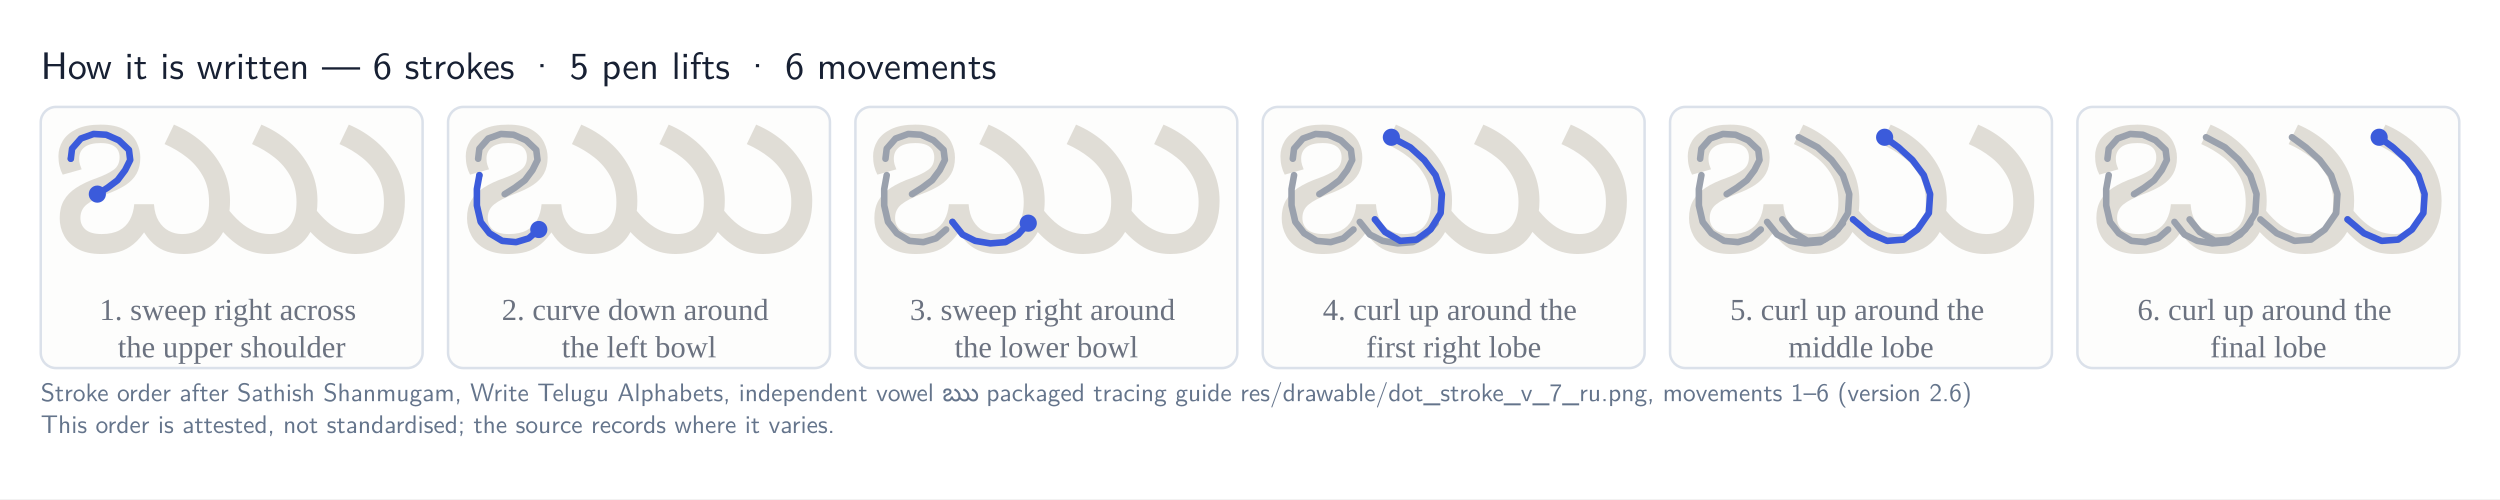
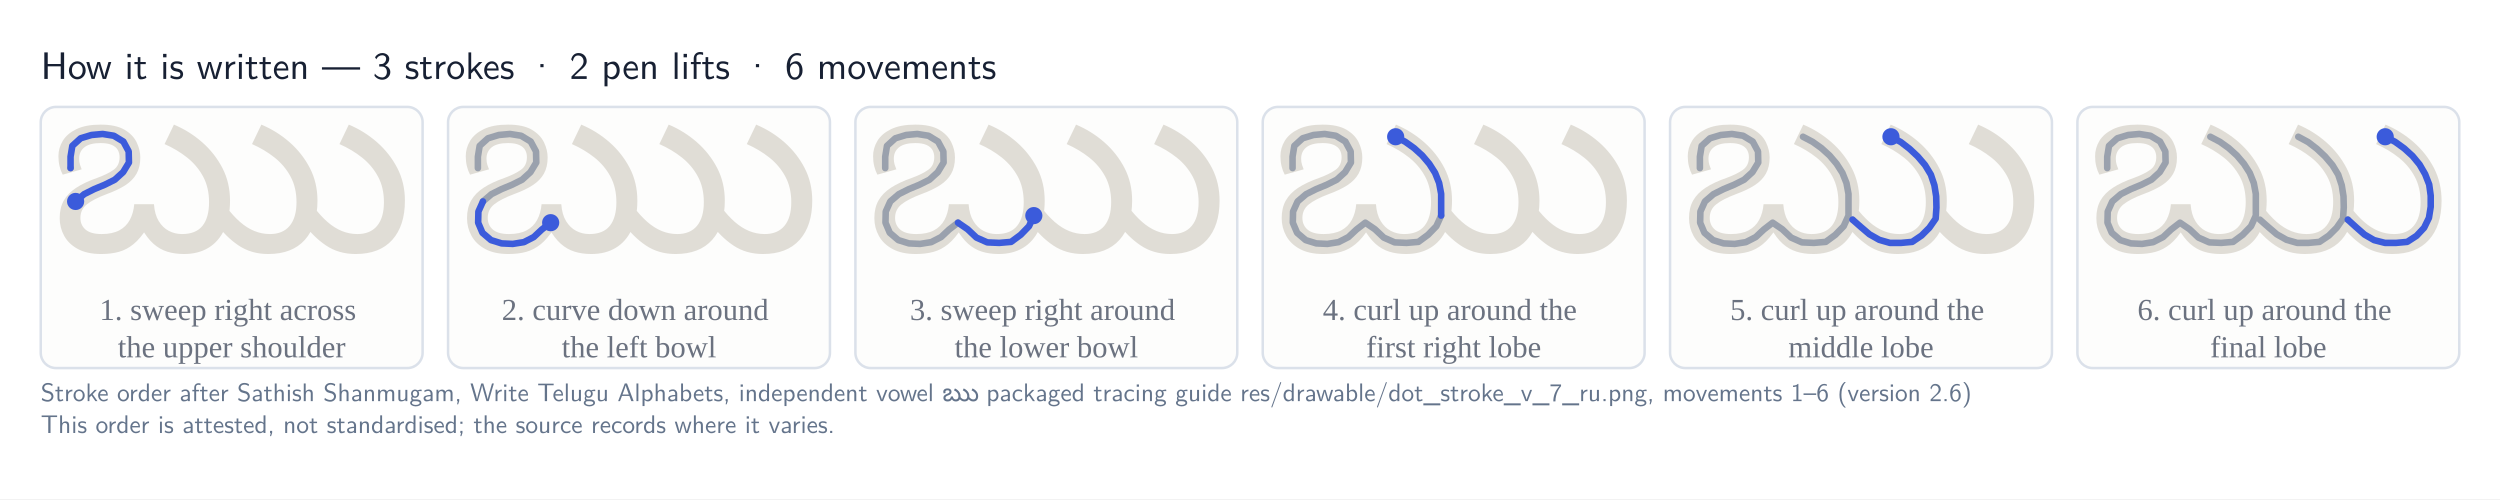
- <svg xmlns="http://www.w3.org/2000/svg" width="982" height="196.07" viewBox="0 0 982 196.07" role="img" aria-label="How to write ఋ: 6 strokes · 5 pen lifts · 6 movements">
+ <svg xmlns="http://www.w3.org/2000/svg" width="982" height="196.07" viewBox="0 0 982 196.07" role="img" aria-label="How to write ఋ: 3 strokes · 2 pen lifts · 6 movements">
  <rect x="0" y="0" width="982" height="196.07" fill="#ffffff" />
-   <text x="16" y="31" font-family="Latin Modern Sans, sans-serif" font-size="15" fill="#172033">How it is written — 6 strokes · 5 pen lifts · 6 movements</text>
+   <text x="16" y="31" font-family="Latin Modern Sans, sans-serif" font-size="15" fill="#172033">How it is written — 3 strokes · 2 pen lifts · 6 movements</text>
  <rect x="16" y="42" width="150" height="102.57" rx="6" fill="#fdfdfc" stroke="#dbe1ea" stroke-width="1" />
  <svg x="16" y="42" width="150" height="102.57" viewBox="-34 -570 1511 1033.2" preserveAspectRatio="xMidYMid meet" overflow="hidden">
    <g transform="scale(1,-1)">
      <path class="ductus__glyph" d="M533 -12Q496 -12 466 -2.5Q436 7 411.5 29Q387 51 365 90L386 90Q360 49 333 27Q306 5 275 -3.5Q244 -12 205 -12Q150 -12 113.5 7.5Q77 27 59 59.5Q41 92 41 130Q41 171 57.5 200Q74 229 107 250.5Q140 272 189 289Q230 304 254 321Q278 338 278 371Q278 387 271 399.5Q264 412 247.5 419.5Q231 427 203 427Q160 427 139 410.5Q118 394 118 365Q118 352 121.5 341Q125 330 128 323L53 302Q45 317 40.5 335.5Q36 354 36 375Q36 407 53 435.5Q70 464 107 482Q144 500 203 500Q263 500 297 480Q331 460 345.5 430Q360 400 360 370Q360 332 345 305.5Q330 279 300.5 260Q271 241 227 225Q174 205 148.5 184.5Q123 164 123 131Q123 102 143.5 84.5Q164 67 207 67Q249 67 276.5 81.5Q304 96 318.5 123Q333 150 336 185L414 185Q417 144 433 118Q449 92 473 79.5Q497 67 525 67Q580 67 606 99.5Q632 132 632 193Q632 251 608.5 294.5Q585 338 545.5 369.5Q506 401 456 423L493 500Q555 474 605 430Q655 386 685 328Q715 270 715 199Q715 132 692.5 84.5Q670 37 629.5 12.5Q589 -12 533 -12ZM866 -12Q799 -12 748.5 22Q698 56 659 111L699 176Q727 139 754.5 115Q782 91 811.5 79Q841 67 873 67Q924 67 951 99.5Q978 132 978 193Q978 251 954.5 294.5Q931 338 891.5 369.5Q852 401 802 423L839 500Q901 474 951 430Q1001 386 1031 328Q1061 270 1061 199Q1061 100 1011 44Q961 -12 866 -12ZM1212 -12Q1145 -12 1094.5 22Q1044 56 1005 111L1045 176Q1073 139 1100.5 115Q1128 91 1157.5 79Q1187 67 1219 67Q1270 67 1297 99.5Q1324 132 1324 193Q1324 251 1300.5 294.5Q1277 338 1237.5 369.5Q1198 401 1148 423L1185 500Q1247 474 1297 430Q1347 386 1377 328Q1407 270 1407 199Q1407 100 1357 44Q1307 -12 1212 -12Z" fill="#e0ddd6" fill-rule="nonzero" />
-       <path class="ductus__done" d="M85 365 L85 365" fill="none" stroke="#9aa1ad" stroke-width="26" stroke-linecap="round" stroke-linejoin="round" />
-       <path class="ductus__pen" d="M85 365 L90 405 L125 445 L175 463 L225 460 L275 438 L315 400 L320 360 L300 320 L270 280 L230 250 L190 225" fill="none" stroke="#3b5bdb" stroke-width="26" stroke-linecap="round" stroke-linejoin="round" />
-       <circle class="ductus__tip" cx="190" cy="225" r="34" fill="#3b5bdb" />
+       <path class="ductus__done" d="M84 328 L84 328" fill="none" stroke="#9aa1ad" stroke-width="26" stroke-linecap="round" stroke-linejoin="round" />
+       <path class="ductus__pen" d="M84 328 L84 373 L91 416 L124 446 L167 459 L211 463 L255 456 L293 433 L314 394 L315 350 L292 312 L259 282 L219 262 L178 245 L138 225 L104 196" fill="none" stroke="#3b5bdb" stroke-width="26" stroke-linecap="round" stroke-linejoin="round" />
+       <circle class="ductus__tip" cx="104" cy="196" r="34" fill="#3b5bdb" />
    </g>
    <text class="ductus__caption" x="721.5" y="273.1" text-anchor="middle" font-size="121.1" fill="#6b7280">
      <tspan x="721.5" y="273.1">1. sweep right across</tspan>
      <tspan x="721.5" y="420.8">the upper shoulder</tspan>
    </text>
  </svg>
  <rect x="176" y="42" width="150" height="102.57" rx="6" fill="#fdfdfc" stroke="#dbe1ea" stroke-width="1" />
  <svg x="176" y="42" width="150" height="102.57" viewBox="-34 -570 1511 1033.2" preserveAspectRatio="xMidYMid meet" overflow="hidden">
    <g transform="scale(1,-1)">
      <path class="ductus__glyph" d="M533 -12Q496 -12 466 -2.5Q436 7 411.5 29Q387 51 365 90L386 90Q360 49 333 27Q306 5 275 -3.5Q244 -12 205 -12Q150 -12 113.5 7.5Q77 27 59 59.5Q41 92 41 130Q41 171 57.5 200Q74 229 107 250.5Q140 272 189 289Q230 304 254 321Q278 338 278 371Q278 387 271 399.5Q264 412 247.5 419.5Q231 427 203 427Q160 427 139 410.5Q118 394 118 365Q118 352 121.5 341Q125 330 128 323L53 302Q45 317 40.5 335.5Q36 354 36 375Q36 407 53 435.5Q70 464 107 482Q144 500 203 500Q263 500 297 480Q331 460 345.5 430Q360 400 360 370Q360 332 345 305.5Q330 279 300.5 260Q271 241 227 225Q174 205 148.5 184.5Q123 164 123 131Q123 102 143.5 84.5Q164 67 207 67Q249 67 276.5 81.5Q304 96 318.5 123Q333 150 336 185L414 185Q417 144 433 118Q449 92 473 79.5Q497 67 525 67Q580 67 606 99.5Q632 132 632 193Q632 251 608.5 294.5Q585 338 545.5 369.5Q506 401 456 423L493 500Q555 474 605 430Q655 386 685 328Q715 270 715 199Q715 132 692.5 84.5Q670 37 629.5 12.5Q589 -12 533 -12ZM866 -12Q799 -12 748.5 22Q698 56 659 111L699 176Q727 139 754.5 115Q782 91 811.5 79Q841 67 873 67Q924 67 951 99.5Q978 132 978 193Q978 251 954.5 294.5Q931 338 891.5 369.5Q852 401 802 423L839 500Q901 474 951 430Q1001 386 1031 328Q1061 270 1061 199Q1061 100 1011 44Q961 -12 866 -12ZM1212 -12Q1145 -12 1094.5 22Q1044 56 1005 111L1045 176Q1073 139 1100.5 115Q1128 91 1157.5 79Q1187 67 1219 67Q1270 67 1297 99.5Q1324 132 1324 193Q1324 251 1300.5 294.5Q1277 338 1237.5 369.5Q1198 401 1148 423L1185 500Q1247 474 1297 430Q1347 386 1377 328Q1407 270 1407 199Q1407 100 1357 44Q1307 -12 1212 -12Z" fill="#e0ddd6" fill-rule="nonzero" />
-       <path class="ductus__done" d="M85 365 L90 405 L125 445 L175 463 L225 460 L275 438 L315 400 L320 360 L300 320 L270 280 L230 250 L190 225" fill="none" stroke="#9aa1ad" stroke-width="26" stroke-linecap="round" stroke-linejoin="round" />
-       <path class="ductus__done" d="M90 300 L90 300" fill="none" stroke="#9aa1ad" stroke-width="26" stroke-linecap="round" stroke-linejoin="round" />
-       <path class="ductus__pen" d="M90 300 L80 245 L80 180 L95 115 L130 70 L180 40 L235 35 L285 50 L325 85" fill="none" stroke="#3b5bdb" stroke-width="26" stroke-linecap="round" stroke-linejoin="round" />
-       <circle class="ductus__tip" cx="325" cy="85" r="34" fill="#3b5bdb" />
+       <path class="ductus__done" d="M84 328 L84 373 L91 416 L124 446 L167 459 L211 463 L255 456 L293 433 L314 394 L315 350 L292 312 L259 282 L219 262 L178 245 L138 225 L104 196 L104 196" fill="none" stroke="#9aa1ad" stroke-width="26" stroke-linecap="round" stroke-linejoin="round" />
+       <path class="ductus__pen" d="M104 196 L86 156 L85 112 L102 72 L136 43 L178 30 L222 28 L266 35 L305 55 L337 85 L372 112" fill="none" stroke="#3b5bdb" stroke-width="26" stroke-linecap="round" stroke-linejoin="round" />
+       <circle class="ductus__tip" cx="372" cy="112" r="34" fill="#3b5bdb" />
    </g>
    <text class="ductus__caption" x="721.5" y="273.1" text-anchor="middle" font-size="121.1" fill="#6b7280">
      <tspan x="721.5" y="273.1">2. curve down around</tspan>
      <tspan x="721.5" y="420.8">the left bowl</tspan>
    </text>
  </svg>
  <rect x="336" y="42" width="150" height="102.57" rx="6" fill="#fdfdfc" stroke="#dbe1ea" stroke-width="1" />
  <svg x="336" y="42" width="150" height="102.57" viewBox="-34 -570 1511 1033.2" preserveAspectRatio="xMidYMid meet" overflow="hidden">
    <g transform="scale(1,-1)">
      <path class="ductus__glyph" d="M533 -12Q496 -12 466 -2.5Q436 7 411.5 29Q387 51 365 90L386 90Q360 49 333 27Q306 5 275 -3.5Q244 -12 205 -12Q150 -12 113.5 7.5Q77 27 59 59.5Q41 92 41 130Q41 171 57.5 200Q74 229 107 250.5Q140 272 189 289Q230 304 254 321Q278 338 278 371Q278 387 271 399.5Q264 412 247.5 419.5Q231 427 203 427Q160 427 139 410.5Q118 394 118 365Q118 352 121.5 341Q125 330 128 323L53 302Q45 317 40.5 335.5Q36 354 36 375Q36 407 53 435.5Q70 464 107 482Q144 500 203 500Q263 500 297 480Q331 460 345.5 430Q360 400 360 370Q360 332 345 305.5Q330 279 300.5 260Q271 241 227 225Q174 205 148.5 184.5Q123 164 123 131Q123 102 143.5 84.5Q164 67 207 67Q249 67 276.5 81.5Q304 96 318.5 123Q333 150 336 185L414 185Q417 144 433 118Q449 92 473 79.5Q497 67 525 67Q580 67 606 99.5Q632 132 632 193Q632 251 608.5 294.5Q585 338 545.5 369.5Q506 401 456 423L493 500Q555 474 605 430Q655 386 685 328Q715 270 715 199Q715 132 692.5 84.5Q670 37 629.5 12.5Q589 -12 533 -12ZM866 -12Q799 -12 748.5 22Q698 56 659 111L699 176Q727 139 754.5 115Q782 91 811.5 79Q841 67 873 67Q924 67 951 99.5Q978 132 978 193Q978 251 954.5 294.5Q931 338 891.5 369.5Q852 401 802 423L839 500Q901 474 951 430Q1001 386 1031 328Q1061 270 1061 199Q1061 100 1011 44Q961 -12 866 -12ZM1212 -12Q1145 -12 1094.5 22Q1044 56 1005 111L1045 176Q1073 139 1100.5 115Q1128 91 1157.5 79Q1187 67 1219 67Q1270 67 1297 99.5Q1324 132 1324 193Q1324 251 1300.5 294.5Q1277 338 1237.5 369.5Q1198 401 1148 423L1185 500Q1247 474 1297 430Q1347 386 1377 328Q1407 270 1407 199Q1407 100 1357 44Q1307 -12 1212 -12Z" fill="#e0ddd6" fill-rule="nonzero" />
-       <path class="ductus__done" d="M85 365 L90 405 L125 445 L175 463 L225 460 L275 438 L315 400 L320 360 L300 320 L270 280 L230 250 L190 225" fill="none" stroke="#9aa1ad" stroke-width="26" stroke-linecap="round" stroke-linejoin="round" />
-       <path class="ductus__done" d="M90 300 L80 245 L80 180 L95 115 L130 70 L180 40 L235 35 L285 50 L325 85" fill="none" stroke="#9aa1ad" stroke-width="26" stroke-linecap="round" stroke-linejoin="round" />
-       <path class="ductus__done" d="M350 115 L350 115" fill="none" stroke="#9aa1ad" stroke-width="26" stroke-linecap="round" stroke-linejoin="round" />
-       <path class="ductus__pen" d="M350 115 L390 65 L440 40 L500 30 L560 35 L610 65 L650 110" fill="none" stroke="#3b5bdb" stroke-width="26" stroke-linecap="round" stroke-linejoin="round" />
-       <circle class="ductus__tip" cx="650" cy="110" r="34" fill="#3b5bdb" />
+       <path class="ductus__done" d="M84 328 L84 373 L91 416 L124 446 L167 459 L211 463 L255 456 L293 433 L314 394 L315 350 L292 312 L259 282 L219 262 L178 245 L138 225 L104 196 L86 156 L85 112 L102 72 L136 43 L178 30 L222 28 L266 35 L305 55 L337 85 L372 112 L372 112" fill="none" stroke="#9aa1ad" stroke-width="26" stroke-linecap="round" stroke-linejoin="round" />
+       <path class="ductus__pen" d="M372 112 L410 86 L445 53 L488 34 L535 32 L582 36 L620 64 L653 98 L672 140" fill="none" stroke="#3b5bdb" stroke-width="26" stroke-linecap="round" stroke-linejoin="round" />
+       <circle class="ductus__tip" cx="672" cy="140" r="34" fill="#3b5bdb" />
    </g>
    <text class="ductus__caption" x="721.5" y="273.1" text-anchor="middle" font-size="121.1" fill="#6b7280">
      <tspan x="721.5" y="273.1">3. sweep right around</tspan>
      <tspan x="721.5" y="420.8">the lower bowl</tspan>
    </text>
  </svg>
  <rect x="496" y="42" width="150" height="102.57" rx="6" fill="#fdfdfc" stroke="#dbe1ea" stroke-width="1" />
  <svg x="496" y="42" width="150" height="102.57" viewBox="-34 -570 1511 1033.2" preserveAspectRatio="xMidYMid meet" overflow="hidden">
    <g transform="scale(1,-1)">
      <path class="ductus__glyph" d="M533 -12Q496 -12 466 -2.5Q436 7 411.5 29Q387 51 365 90L386 90Q360 49 333 27Q306 5 275 -3.5Q244 -12 205 -12Q150 -12 113.5 7.5Q77 27 59 59.5Q41 92 41 130Q41 171 57.5 200Q74 229 107 250.5Q140 272 189 289Q230 304 254 321Q278 338 278 371Q278 387 271 399.5Q264 412 247.5 419.5Q231 427 203 427Q160 427 139 410.5Q118 394 118 365Q118 352 121.5 341Q125 330 128 323L53 302Q45 317 40.5 335.5Q36 354 36 375Q36 407 53 435.5Q70 464 107 482Q144 500 203 500Q263 500 297 480Q331 460 345.5 430Q360 400 360 370Q360 332 345 305.5Q330 279 300.5 260Q271 241 227 225Q174 205 148.5 184.5Q123 164 123 131Q123 102 143.5 84.5Q164 67 207 67Q249 67 276.5 81.5Q304 96 318.5 123Q333 150 336 185L414 185Q417 144 433 118Q449 92 473 79.5Q497 67 525 67Q580 67 606 99.5Q632 132 632 193Q632 251 608.5 294.5Q585 338 545.5 369.5Q506 401 456 423L493 500Q555 474 605 430Q655 386 685 328Q715 270 715 199Q715 132 692.5 84.5Q670 37 629.5 12.5Q589 -12 533 -12ZM866 -12Q799 -12 748.5 22Q698 56 659 111L699 176Q727 139 754.5 115Q782 91 811.5 79Q841 67 873 67Q924 67 951 99.5Q978 132 978 193Q978 251 954.5 294.5Q931 338 891.5 369.5Q852 401 802 423L839 500Q901 474 951 430Q1001 386 1031 328Q1061 270 1061 199Q1061 100 1011 44Q961 -12 866 -12ZM1212 -12Q1145 -12 1094.5 22Q1044 56 1005 111L1045 176Q1073 139 1100.5 115Q1128 91 1157.5 79Q1187 67 1219 67Q1270 67 1297 99.5Q1324 132 1324 193Q1324 251 1300.5 294.5Q1277 338 1237.5 369.5Q1198 401 1148 423L1185 500Q1247 474 1297 430Q1347 386 1377 328Q1407 270 1407 199Q1407 100 1357 44Q1307 -12 1212 -12Z" fill="#e0ddd6" fill-rule="nonzero" />
-       <path class="ductus__done" d="M85 365 L90 405 L125 445 L175 463 L225 460 L275 438 L315 400 L320 360 L300 320 L270 280 L230 250 L190 225" fill="none" stroke="#9aa1ad" stroke-width="26" stroke-linecap="round" stroke-linejoin="round" />
-       <path class="ductus__done" d="M90 300 L80 245 L80 180 L95 115 L130 70 L180 40 L235 35 L285 50 L325 85" fill="none" stroke="#9aa1ad" stroke-width="26" stroke-linecap="round" stroke-linejoin="round" />
-       <path class="ductus__done" d="M350 115 L390 65 L440 40 L500 30 L560 35 L610 65 L650 110" fill="none" stroke="#9aa1ad" stroke-width="26" stroke-linecap="round" stroke-linejoin="round" />
-       <path class="ductus__done" d="M410 125 L410 125" fill="none" stroke="#9aa1ad" stroke-width="26" stroke-linecap="round" stroke-linejoin="round" />
-       <path class="ductus__pen" d="M410 125 L450 75 L510 40 L575 45 L630 85 L670 150 L675 225 L650 300 L605 360 L550 410 L475 450" fill="none" stroke="#3b5bdb" stroke-width="26" stroke-linecap="round" stroke-linejoin="round" />
-       <circle class="ductus__tip" cx="475" cy="450" r="34" fill="#3b5bdb" />
+       <path class="ductus__done" d="M84 328 L84 373 L91 416 L124 446 L167 459 L211 463 L255 456 L293 433 L314 394 L315 350 L292 312 L259 282 L219 262 L178 245 L138 225 L104 196 L86 156 L85 112 L102 72 L136 43 L178 30 L222 28 L266 35 L305 55 L337 85 L372 112 L410 86 L445 53 L488 34 L535 32 L582 36 L620 64 L653 98 L672 140 L672 140" fill="none" stroke="#9aa1ad" stroke-width="26" stroke-linecap="round" stroke-linejoin="round" />
+       <path class="ductus__pen" d="M672 140 L672 183 L672 226 L664 269 L648 309 L625 345 L597 378 L565 407 L530 432 L492 452" fill="none" stroke="#3b5bdb" stroke-width="26" stroke-linecap="round" stroke-linejoin="round" />
+       <circle class="ductus__tip" cx="492" cy="452" r="34" fill="#3b5bdb" />
    </g>
    <text class="ductus__caption" x="721.5" y="273.1" text-anchor="middle" font-size="121.1" fill="#6b7280">
      <tspan x="721.5" y="273.1">4. curl up around the</tspan>
      <tspan x="721.5" y="420.8">first right lobe</tspan>
    </text>
  </svg>
  <rect x="656" y="42" width="150" height="102.57" rx="6" fill="#fdfdfc" stroke="#dbe1ea" stroke-width="1" />
  <svg x="656" y="42" width="150" height="102.57" viewBox="-34 -570 1511 1033.2" preserveAspectRatio="xMidYMid meet" overflow="hidden">
    <g transform="scale(1,-1)">
      <path class="ductus__glyph" d="M533 -12Q496 -12 466 -2.5Q436 7 411.5 29Q387 51 365 90L386 90Q360 49 333 27Q306 5 275 -3.5Q244 -12 205 -12Q150 -12 113.5 7.5Q77 27 59 59.5Q41 92 41 130Q41 171 57.5 200Q74 229 107 250.5Q140 272 189 289Q230 304 254 321Q278 338 278 371Q278 387 271 399.5Q264 412 247.5 419.5Q231 427 203 427Q160 427 139 410.5Q118 394 118 365Q118 352 121.5 341Q125 330 128 323L53 302Q45 317 40.5 335.5Q36 354 36 375Q36 407 53 435.5Q70 464 107 482Q144 500 203 500Q263 500 297 480Q331 460 345.5 430Q360 400 360 370Q360 332 345 305.5Q330 279 300.5 260Q271 241 227 225Q174 205 148.5 184.5Q123 164 123 131Q123 102 143.5 84.5Q164 67 207 67Q249 67 276.5 81.5Q304 96 318.5 123Q333 150 336 185L414 185Q417 144 433 118Q449 92 473 79.5Q497 67 525 67Q580 67 606 99.5Q632 132 632 193Q632 251 608.5 294.5Q585 338 545.5 369.5Q506 401 456 423L493 500Q555 474 605 430Q655 386 685 328Q715 270 715 199Q715 132 692.5 84.5Q670 37 629.5 12.5Q589 -12 533 -12ZM866 -12Q799 -12 748.5 22Q698 56 659 111L699 176Q727 139 754.5 115Q782 91 811.5 79Q841 67 873 67Q924 67 951 99.5Q978 132 978 193Q978 251 954.5 294.5Q931 338 891.5 369.5Q852 401 802 423L839 500Q901 474 951 430Q1001 386 1031 328Q1061 270 1061 199Q1061 100 1011 44Q961 -12 866 -12ZM1212 -12Q1145 -12 1094.5 22Q1044 56 1005 111L1045 176Q1073 139 1100.5 115Q1128 91 1157.5 79Q1187 67 1219 67Q1270 67 1297 99.5Q1324 132 1324 193Q1324 251 1300.5 294.5Q1277 338 1237.5 369.5Q1198 401 1148 423L1185 500Q1247 474 1297 430Q1347 386 1377 328Q1407 270 1407 199Q1407 100 1357 44Q1307 -12 1212 -12Z" fill="#e0ddd6" fill-rule="nonzero" />
-       <path class="ductus__done" d="M85 365 L90 405 L125 445 L175 463 L225 460 L275 438 L315 400 L320 360 L300 320 L270 280 L230 250 L190 225" fill="none" stroke="#9aa1ad" stroke-width="26" stroke-linecap="round" stroke-linejoin="round" />
-       <path class="ductus__done" d="M90 300 L80 245 L80 180 L95 115 L130 70 L180 40 L235 35 L285 50 L325 85" fill="none" stroke="#9aa1ad" stroke-width="26" stroke-linecap="round" stroke-linejoin="round" />
-       <path class="ductus__done" d="M350 115 L390 65 L440 40 L500 30 L560 35 L610 65 L650 110" fill="none" stroke="#9aa1ad" stroke-width="26" stroke-linecap="round" stroke-linejoin="round" />
-       <path class="ductus__done" d="M410 125 L450 75 L510 40 L575 45 L630 85 L670 150 L675 225 L650 300 L605 360 L550 410 L475 450" fill="none" stroke="#9aa1ad" stroke-width="26" stroke-linecap="round" stroke-linejoin="round" />
-       <path class="ductus__done" d="M690 125 L690 125" fill="none" stroke="#9aa1ad" stroke-width="26" stroke-linecap="round" stroke-linejoin="round" />
-       <path class="ductus__pen" d="M690 125 L755 70 L825 40 L890 45 L945 85 L990 150 L995 225 L970 300 L925 360 L870 410 L815 450" fill="none" stroke="#3b5bdb" stroke-width="26" stroke-linecap="round" stroke-linejoin="round" />
-       <circle class="ductus__tip" cx="815" cy="450" r="34" fill="#3b5bdb" />
+       <path class="ductus__done" d="M84 328 L84 373 L91 416 L124 446 L167 459 L211 463 L255 456 L293 433 L314 394 L315 350 L292 312 L259 282 L219 262 L178 245 L138 225 L104 196 L86 156 L85 112 L102 72 L136 43 L178 30 L222 28 L266 35 L305 55 L337 85 L372 112 L410 86 L445 53 L488 34 L535 32 L582 36 L620 64 L653 98 L672 140 L672 183 L672 226 L664 269 L648 309 L625 345 L597 378 L565 407 L530 432 L492 452" fill="none" stroke="#9aa1ad" stroke-width="26" stroke-linecap="round" stroke-linejoin="round" />
+       <path class="ductus__done" d="M688 124 L688 124" fill="none" stroke="#9aa1ad" stroke-width="26" stroke-linecap="round" stroke-linejoin="round" />
+       <path class="ductus__pen" d="M688 124 L721 95 L755 66 L794 44 L836 32 L880 32 L924 36 L961 61 L992 92 L1017 128 L1020 172 L1019 216 L1012 260 L998 302 L975 340 L946 374 L914 404 L879 431 L840 452" fill="none" stroke="#3b5bdb" stroke-width="26" stroke-linecap="round" stroke-linejoin="round" />
+       <circle class="ductus__tip" cx="840" cy="452" r="34" fill="#3b5bdb" />
    </g>
    <text class="ductus__caption" x="721.5" y="273.1" text-anchor="middle" font-size="121.1" fill="#6b7280">
      <tspan x="721.5" y="273.1">5. curl up around the</tspan>
      <tspan x="721.5" y="420.8">middle lobe</tspan>
    </text>
  </svg>
  <rect x="816" y="42" width="150" height="102.57" rx="6" fill="#fdfdfc" stroke="#dbe1ea" stroke-width="1" />
  <svg x="816" y="42" width="150" height="102.57" viewBox="-34 -570 1511 1033.2" preserveAspectRatio="xMidYMid meet" overflow="hidden">
    <g transform="scale(1,-1)">
      <path class="ductus__glyph" d="M533 -12Q496 -12 466 -2.5Q436 7 411.5 29Q387 51 365 90L386 90Q360 49 333 27Q306 5 275 -3.5Q244 -12 205 -12Q150 -12 113.5 7.5Q77 27 59 59.5Q41 92 41 130Q41 171 57.5 200Q74 229 107 250.5Q140 272 189 289Q230 304 254 321Q278 338 278 371Q278 387 271 399.5Q264 412 247.5 419.5Q231 427 203 427Q160 427 139 410.5Q118 394 118 365Q118 352 121.5 341Q125 330 128 323L53 302Q45 317 40.5 335.5Q36 354 36 375Q36 407 53 435.5Q70 464 107 482Q144 500 203 500Q263 500 297 480Q331 460 345.5 430Q360 400 360 370Q360 332 345 305.5Q330 279 300.5 260Q271 241 227 225Q174 205 148.5 184.5Q123 164 123 131Q123 102 143.5 84.5Q164 67 207 67Q249 67 276.5 81.5Q304 96 318.5 123Q333 150 336 185L414 185Q417 144 433 118Q449 92 473 79.5Q497 67 525 67Q580 67 606 99.5Q632 132 632 193Q632 251 608.5 294.5Q585 338 545.5 369.5Q506 401 456 423L493 500Q555 474 605 430Q655 386 685 328Q715 270 715 199Q715 132 692.5 84.5Q670 37 629.5 12.5Q589 -12 533 -12ZM866 -12Q799 -12 748.5 22Q698 56 659 111L699 176Q727 139 754.5 115Q782 91 811.5 79Q841 67 873 67Q924 67 951 99.5Q978 132 978 193Q978 251 954.5 294.5Q931 338 891.5 369.5Q852 401 802 423L839 500Q901 474 951 430Q1001 386 1031 328Q1061 270 1061 199Q1061 100 1011 44Q961 -12 866 -12ZM1212 -12Q1145 -12 1094.5 22Q1044 56 1005 111L1045 176Q1073 139 1100.5 115Q1128 91 1157.5 79Q1187 67 1219 67Q1270 67 1297 99.5Q1324 132 1324 193Q1324 251 1300.5 294.5Q1277 338 1237.5 369.5Q1198 401 1148 423L1185 500Q1247 474 1297 430Q1347 386 1377 328Q1407 270 1407 199Q1407 100 1357 44Q1307 -12 1212 -12Z" fill="#e0ddd6" fill-rule="nonzero" />
-       <path class="ductus__done" d="M85 365 L90 405 L125 445 L175 463 L225 460 L275 438 L315 400 L320 360 L300 320 L270 280 L230 250 L190 225" fill="none" stroke="#9aa1ad" stroke-width="26" stroke-linecap="round" stroke-linejoin="round" />
-       <path class="ductus__done" d="M90 300 L80 245 L80 180 L95 115 L130 70 L180 40 L235 35 L285 50 L325 85" fill="none" stroke="#9aa1ad" stroke-width="26" stroke-linecap="round" stroke-linejoin="round" />
-       <path class="ductus__done" d="M350 115 L390 65 L440 40 L500 30 L560 35 L610 65 L650 110" fill="none" stroke="#9aa1ad" stroke-width="26" stroke-linecap="round" stroke-linejoin="round" />
-       <path class="ductus__done" d="M410 125 L450 75 L510 40 L575 45 L630 85 L670 150 L675 225 L650 300 L605 360 L550 410 L475 450" fill="none" stroke="#9aa1ad" stroke-width="26" stroke-linecap="round" stroke-linejoin="round" />
-       <path class="ductus__done" d="M690 125 L755 70 L825 40 L890 45 L945 85 L990 150 L995 225 L970 300 L925 360 L870 410 L815 450" fill="none" stroke="#9aa1ad" stroke-width="26" stroke-linecap="round" stroke-linejoin="round" />
-       <path class="ductus__done" d="M1035 125 L1035 125" fill="none" stroke="#9aa1ad" stroke-width="26" stroke-linecap="round" stroke-linejoin="round" />
-       <path class="ductus__pen" d="M1035 125 L1100 70 L1170 40 L1235 45 L1290 85 L1335 150 L1340 225 L1315 300 L1270 360 L1215 410 L1160 450" fill="none" stroke="#3b5bdb" stroke-width="26" stroke-linecap="round" stroke-linejoin="round" />
-       <circle class="ductus__tip" cx="1160" cy="450" r="34" fill="#3b5bdb" />
+       <path class="ductus__done" d="M84 328 L84 373 L91 416 L124 446 L167 459 L211 463 L255 456 L293 433 L314 394 L315 350 L292 312 L259 282 L219 262 L178 245 L138 225 L104 196 L86 156 L85 112 L102 72 L136 43 L178 30 L222 28 L266 35 L305 55 L337 85 L372 112 L410 86 L445 53 L488 34 L535 32 L582 36 L620 64 L653 98 L672 140 L672 183 L672 226 L664 269 L648 309 L625 345 L597 378 L565 407 L530 432 L492 452" fill="none" stroke="#9aa1ad" stroke-width="26" stroke-linecap="round" stroke-linejoin="round" />
+       <path class="ductus__done" d="M688 124 L721 95 L755 66 L794 44 L836 32 L880 32 L924 36 L961 61 L992 92 L1017 128 L1020 172 L1019 216 L1012 260 L998 302 L975 340 L946 374 L914 404 L879 431 L840 452" fill="none" stroke="#9aa1ad" stroke-width="26" stroke-linecap="round" stroke-linejoin="round" />
+       <path class="ductus__done" d="M1036 124 L1036 124" fill="none" stroke="#9aa1ad" stroke-width="26" stroke-linecap="round" stroke-linejoin="round" />
+       <path class="ductus__pen" d="M1036 124 L1069 94 L1102 65 L1140 43 L1183 32 L1227 32 L1271 36 L1308 60 L1338 92 L1357 131 L1364 175 L1364 219 L1358 263 L1342 304 L1320 342 L1292 376 L1259 406 L1223 432 L1184 452" fill="none" stroke="#3b5bdb" stroke-width="26" stroke-linecap="round" stroke-linejoin="round" />
+       <circle class="ductus__tip" cx="1184" cy="452" r="34" fill="#3b5bdb" />
    </g>
    <text class="ductus__caption" x="721.5" y="273.1" text-anchor="middle" font-size="121.1" fill="#6b7280">
      <tspan x="721.5" y="273.1">6. curl up around the</tspan>
      <tspan x="721.5" y="420.8">final lobe</tspan>
    </text>
  </svg>
  <text x="16" y="157.57" font-family="Latin Modern Sans, sans-serif" font-size="10" fill="#64748b">Stroke order after Sathish Shanmugam, Write Telugu Alphabets, independent vowel ఋ packaged tracing guide res/drawable/dot_stroke_v_7_ru.png, movements 1–6 (version 2.6)</text>
  <text x="16" y="170.07" font-family="Latin Modern Sans, sans-serif" font-size="10" fill="#64748b">This order is attested, not standardised; the source records where it varies.</text>
</svg>
